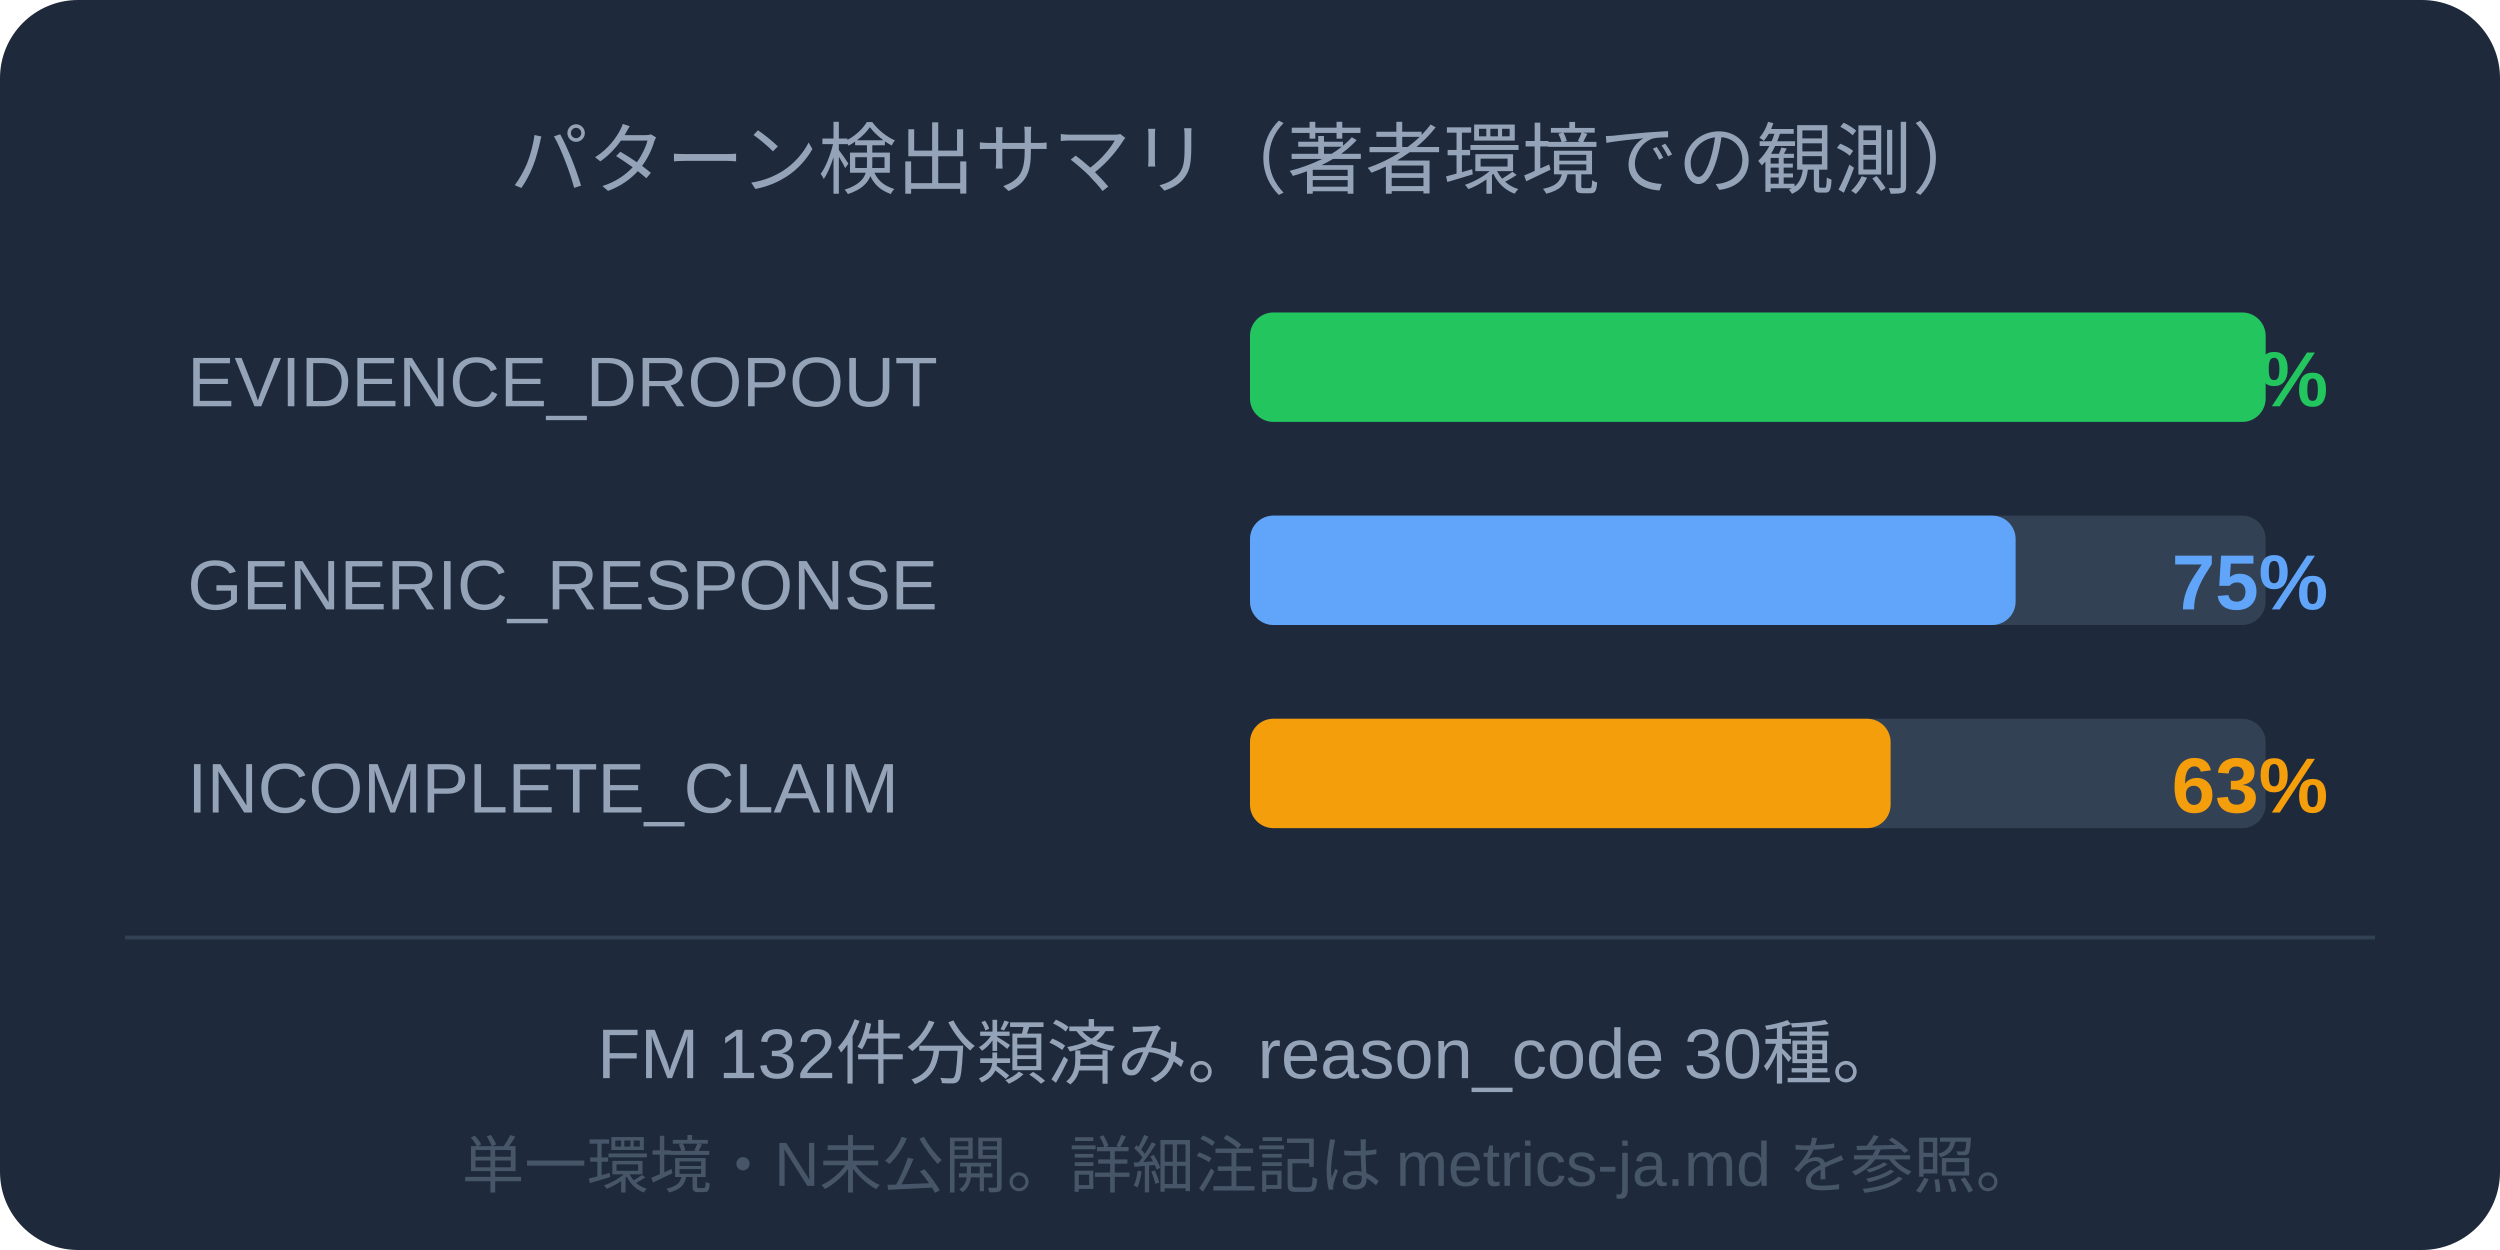
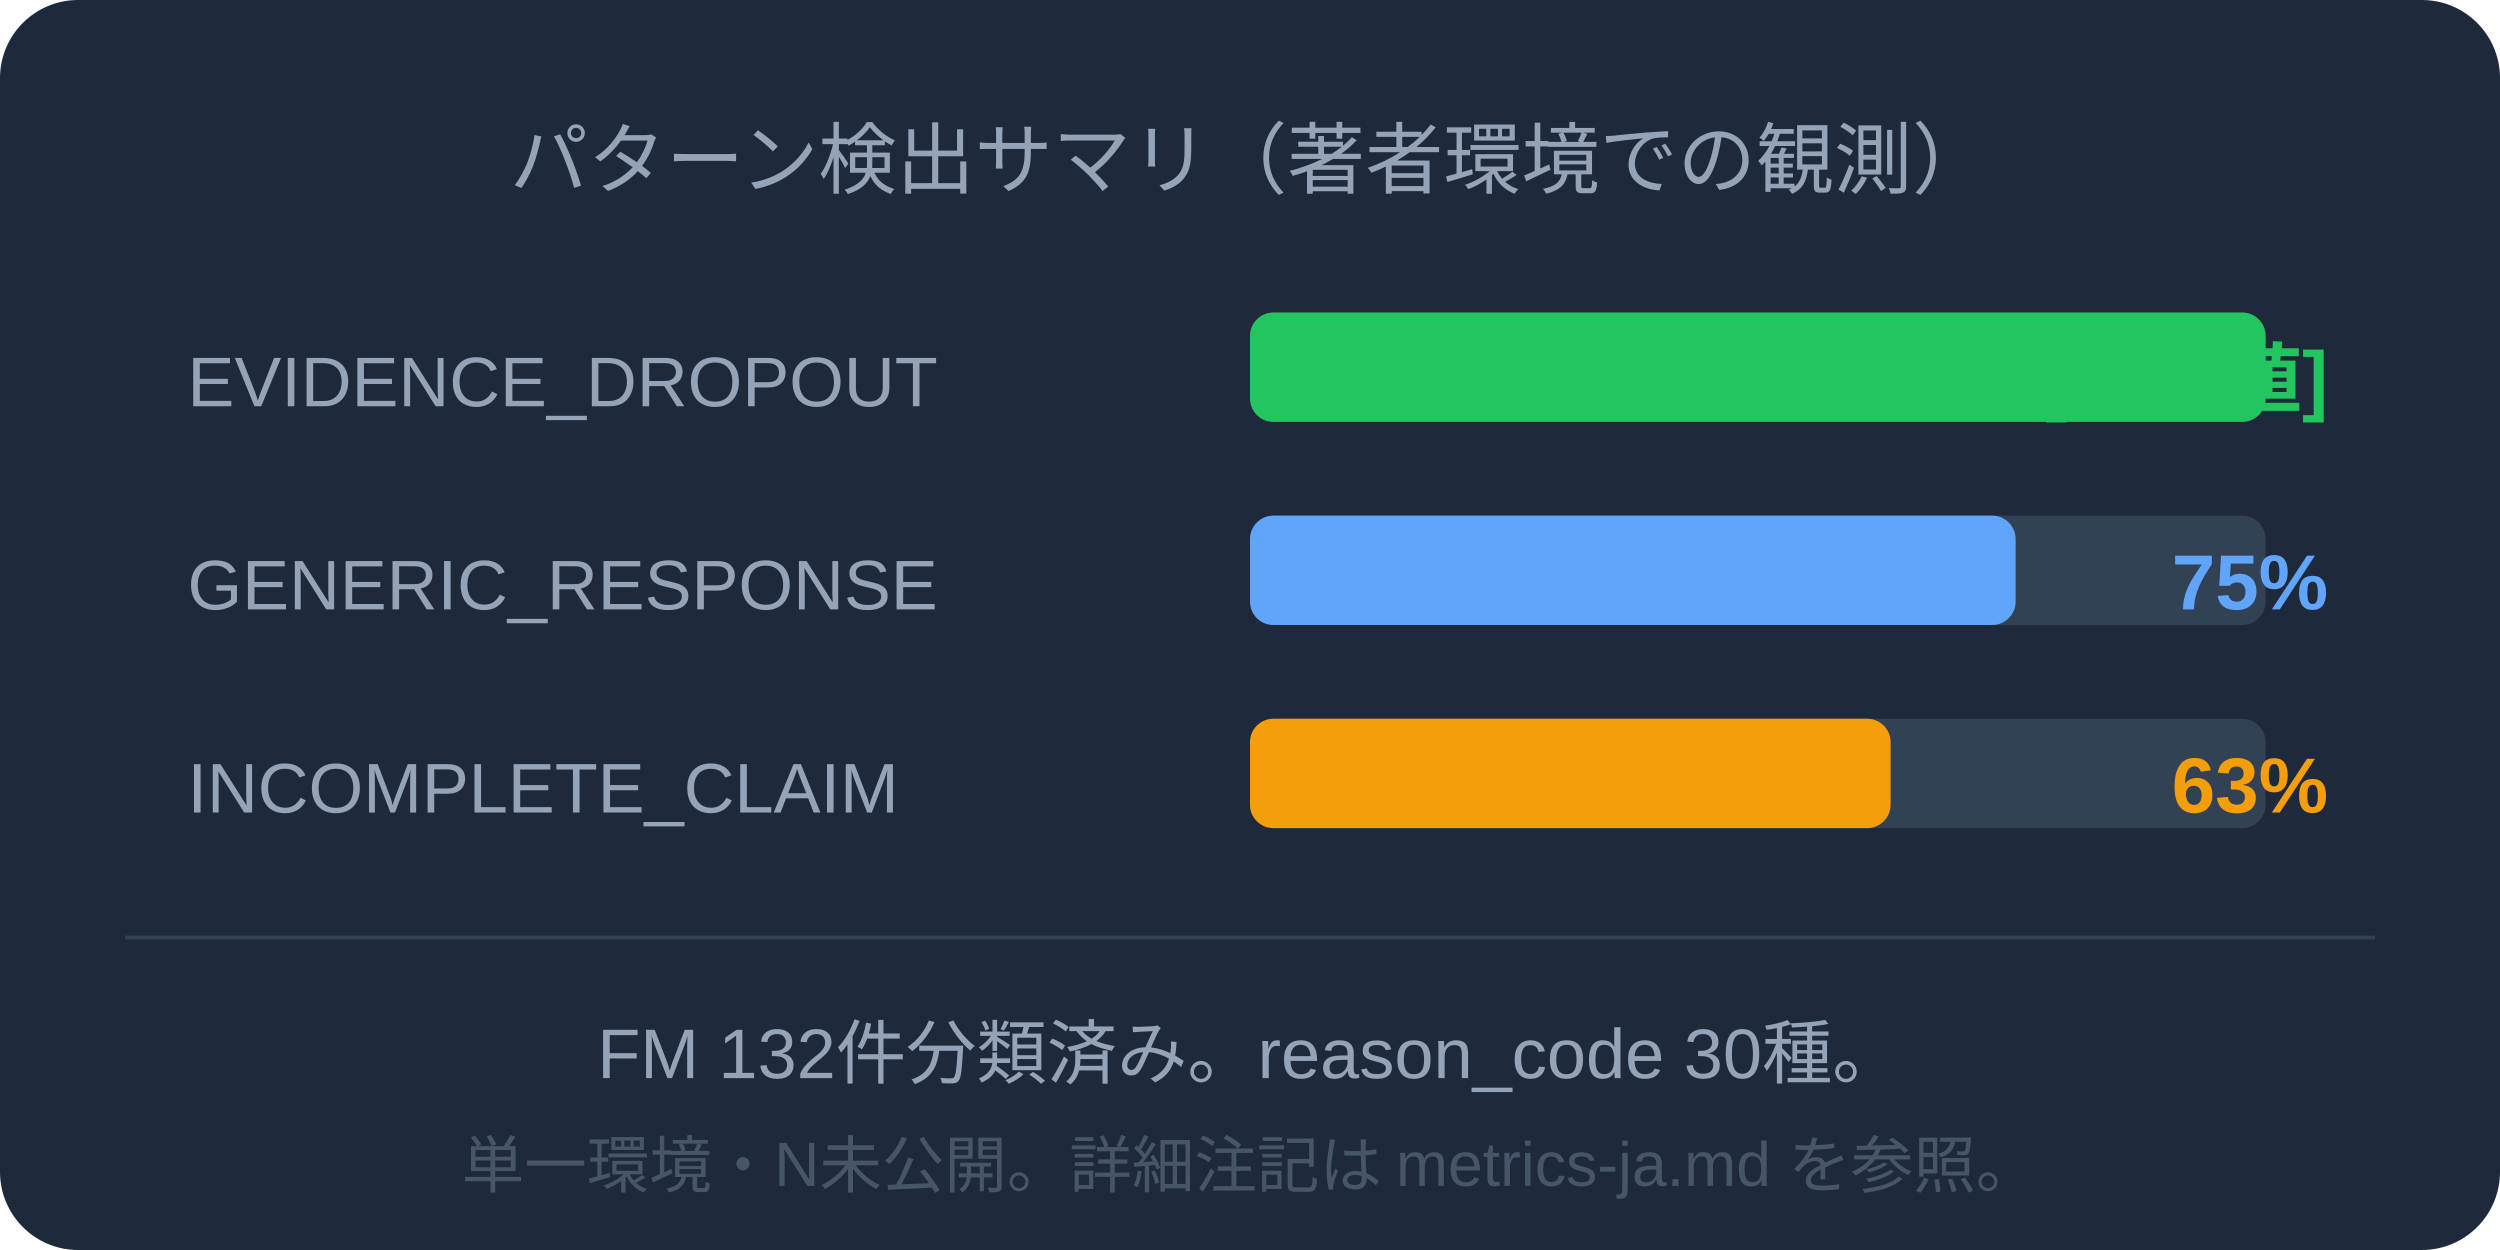
<svg xmlns="http://www.w3.org/2000/svg" viewBox="0 0 320 160" font-family="Segoe UI, Arial, sans-serif">
  <rect width="320" height="160" fill="#1e293b" rx="10" />
  <text x="160" y="24" text-anchor="middle" fill="#94a3b8" font-size="10">パターン検出サマリ（著者環境での観測）</text>
  <text x="24" y="52" fill="#94a3b8" font-size="9">EVIDENCE_DROPOUT</text>
  <rect x="160" y="40" width="130" height="14" fill="#334155" rx="3" />
  <rect x="160" y="40" width="130" height="14" fill="#22c55e" rx="3" />
-   <text x="298" y="52" text-anchor="end" fill="#22c55e" font-size="10" font-weight="600">100%</text>
+   <text x="298" y="52" text-anchor="end" fill="#22c55e" font-size="10" font-weight="600">~100% [観測値]</text>
  <text x="24" y="78" fill="#94a3b8" font-size="9">GENERIC_RESPONSE</text>
  <rect x="160" y="66" width="130" height="14" fill="#334155" rx="3" />
  <rect x="160" y="66" width="98" height="14" fill="#60a5fa" rx="3" />
  <text x="298" y="78" text-anchor="end" fill="#60a5fa" font-size="10" font-weight="600">75%</text>
  <text x="24" y="104" fill="#94a3b8" font-size="9">INCOMPLETE_CLAIM</text>
  <rect x="160" y="92" width="130" height="14" fill="#334155" rx="3" />
  <rect x="160" y="92" width="82" height="14" fill="#f59e0b" rx="3" />
  <text x="298" y="104" text-anchor="end" fill="#f59e0b" font-size="10" font-weight="600">63%</text>
  <line x1="16" y1="120" x2="304" y2="120" stroke="#334155" stroke-width="0.5" />
  <text x="160" y="138" text-anchor="middle" fill="#94a3b8" font-size="9">FM 132件分類済み。reason_code 30種。</text>
  <text x="160" y="152" text-anchor="middle" fill="#475569" font-size="8">単一環境・N未公開。詳細注記は metrics-ja.md を参照。</text>
</svg>
